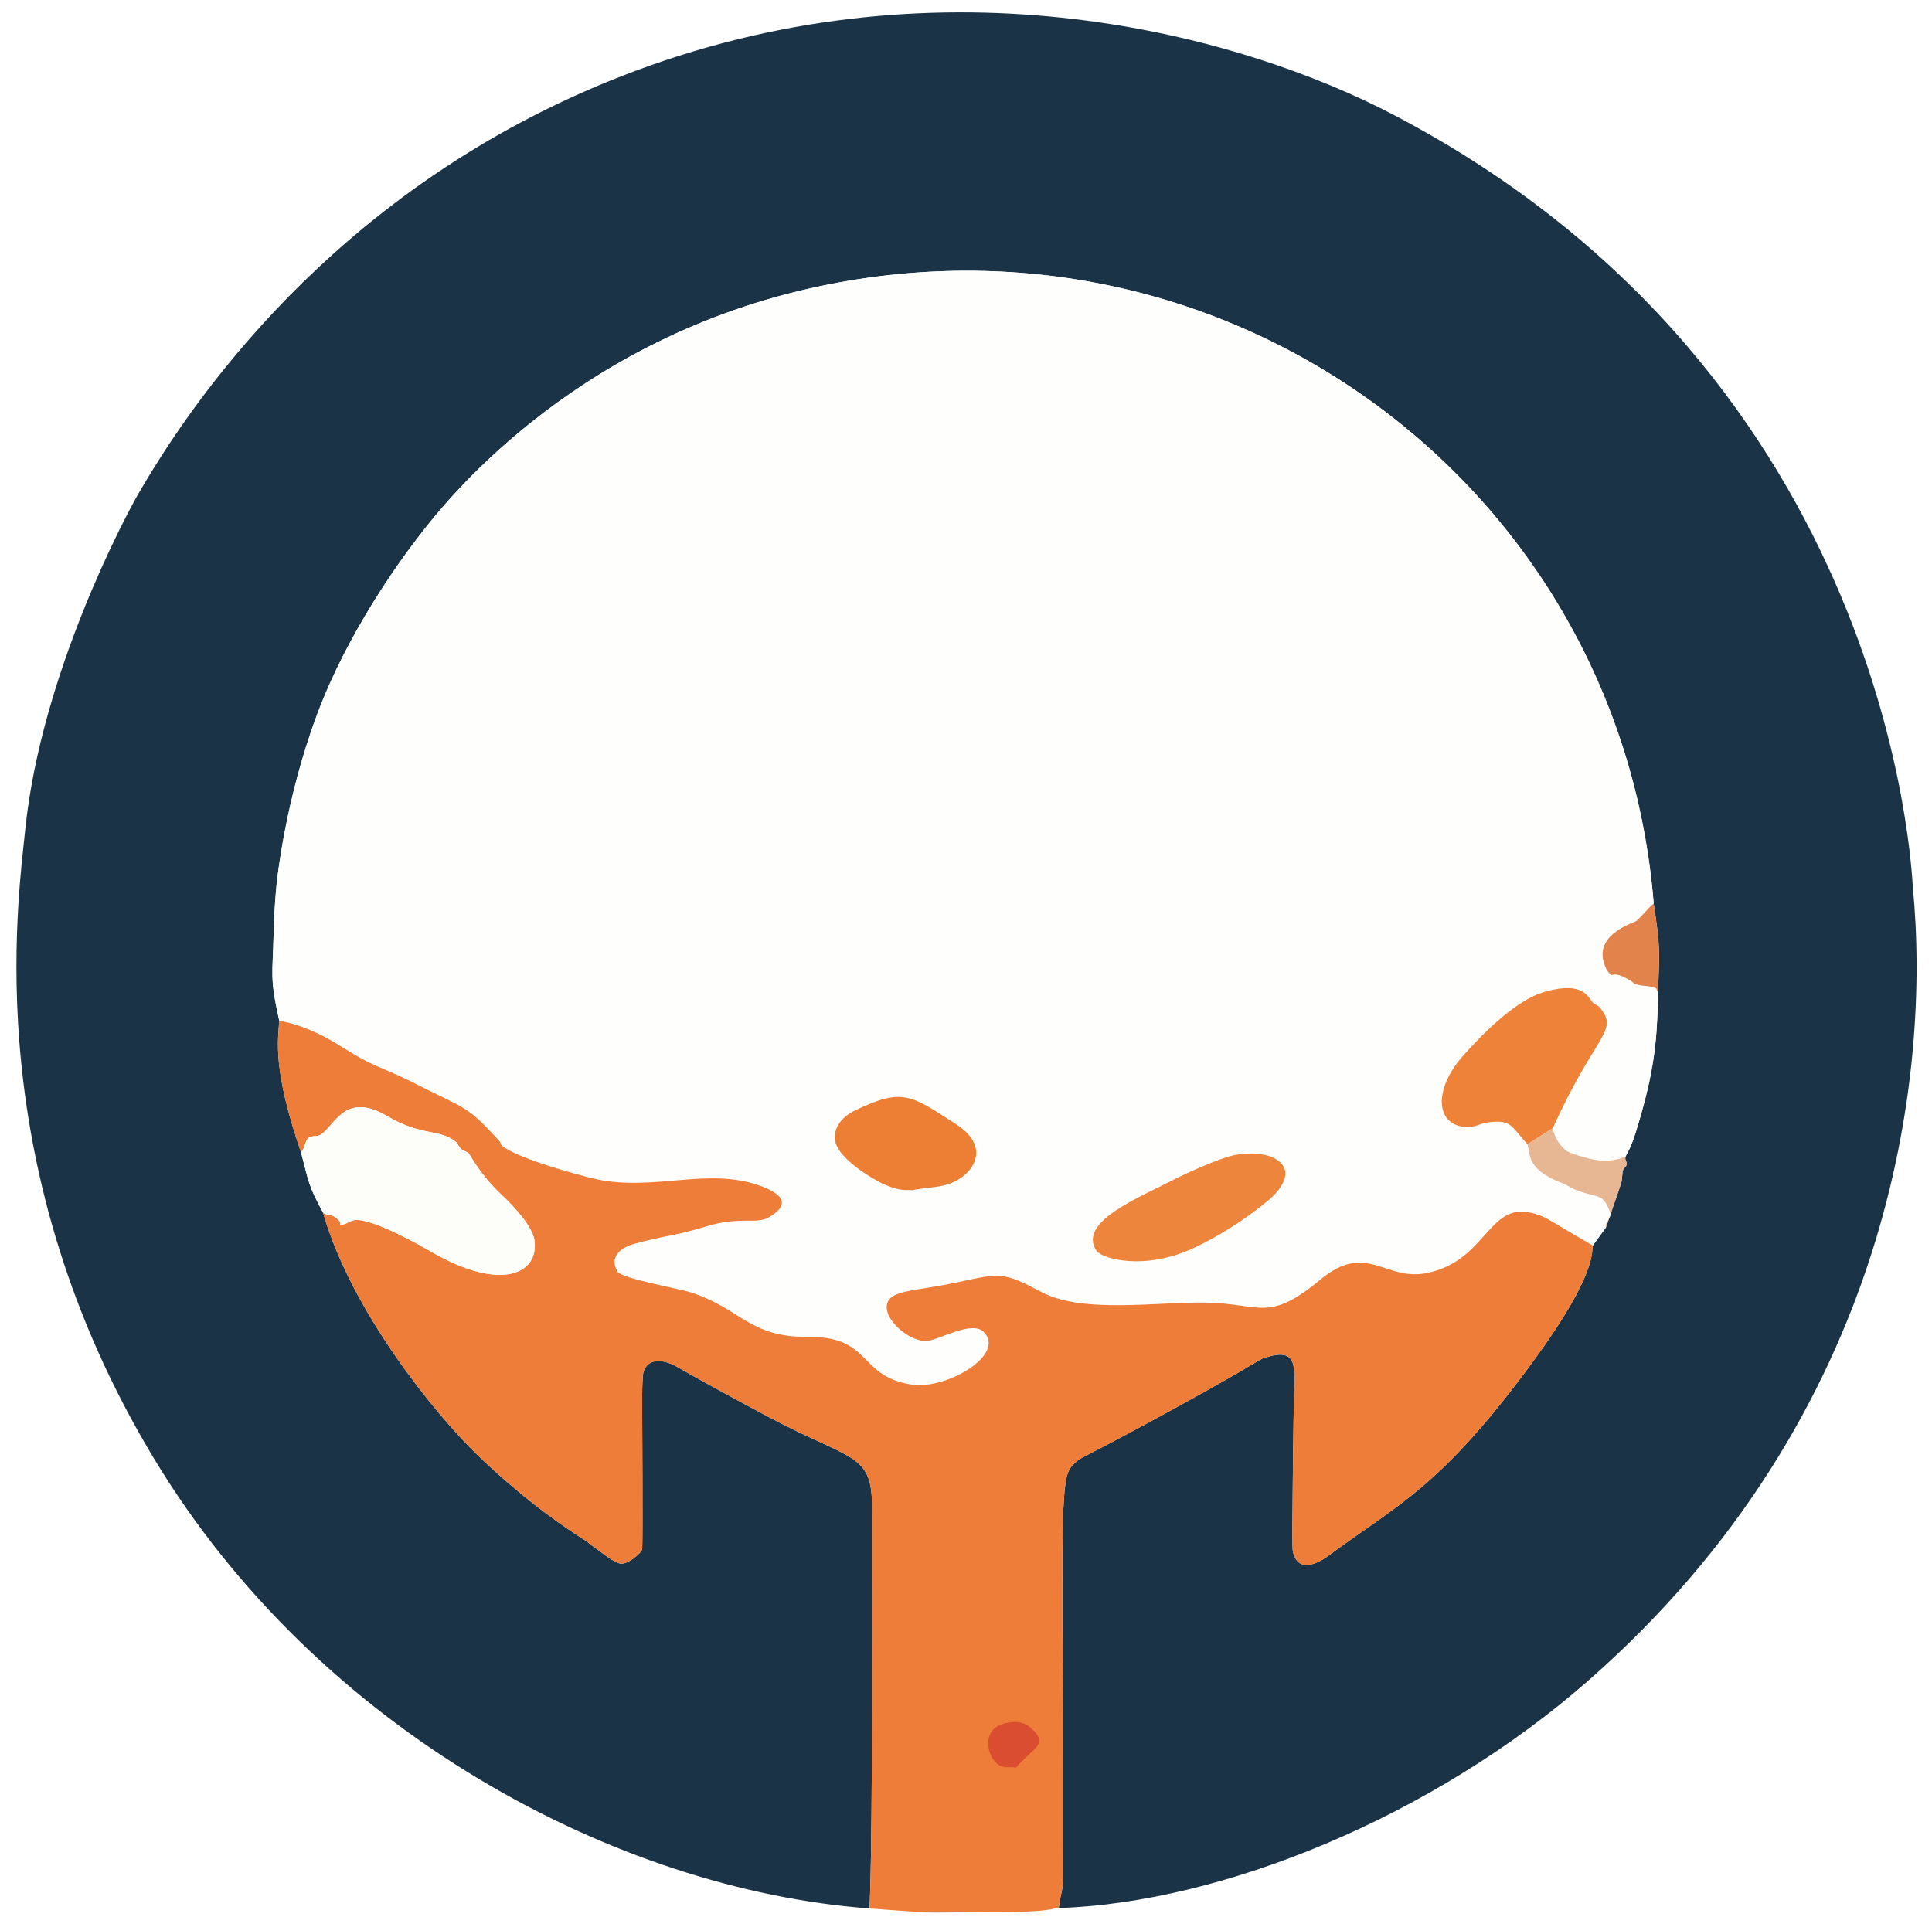
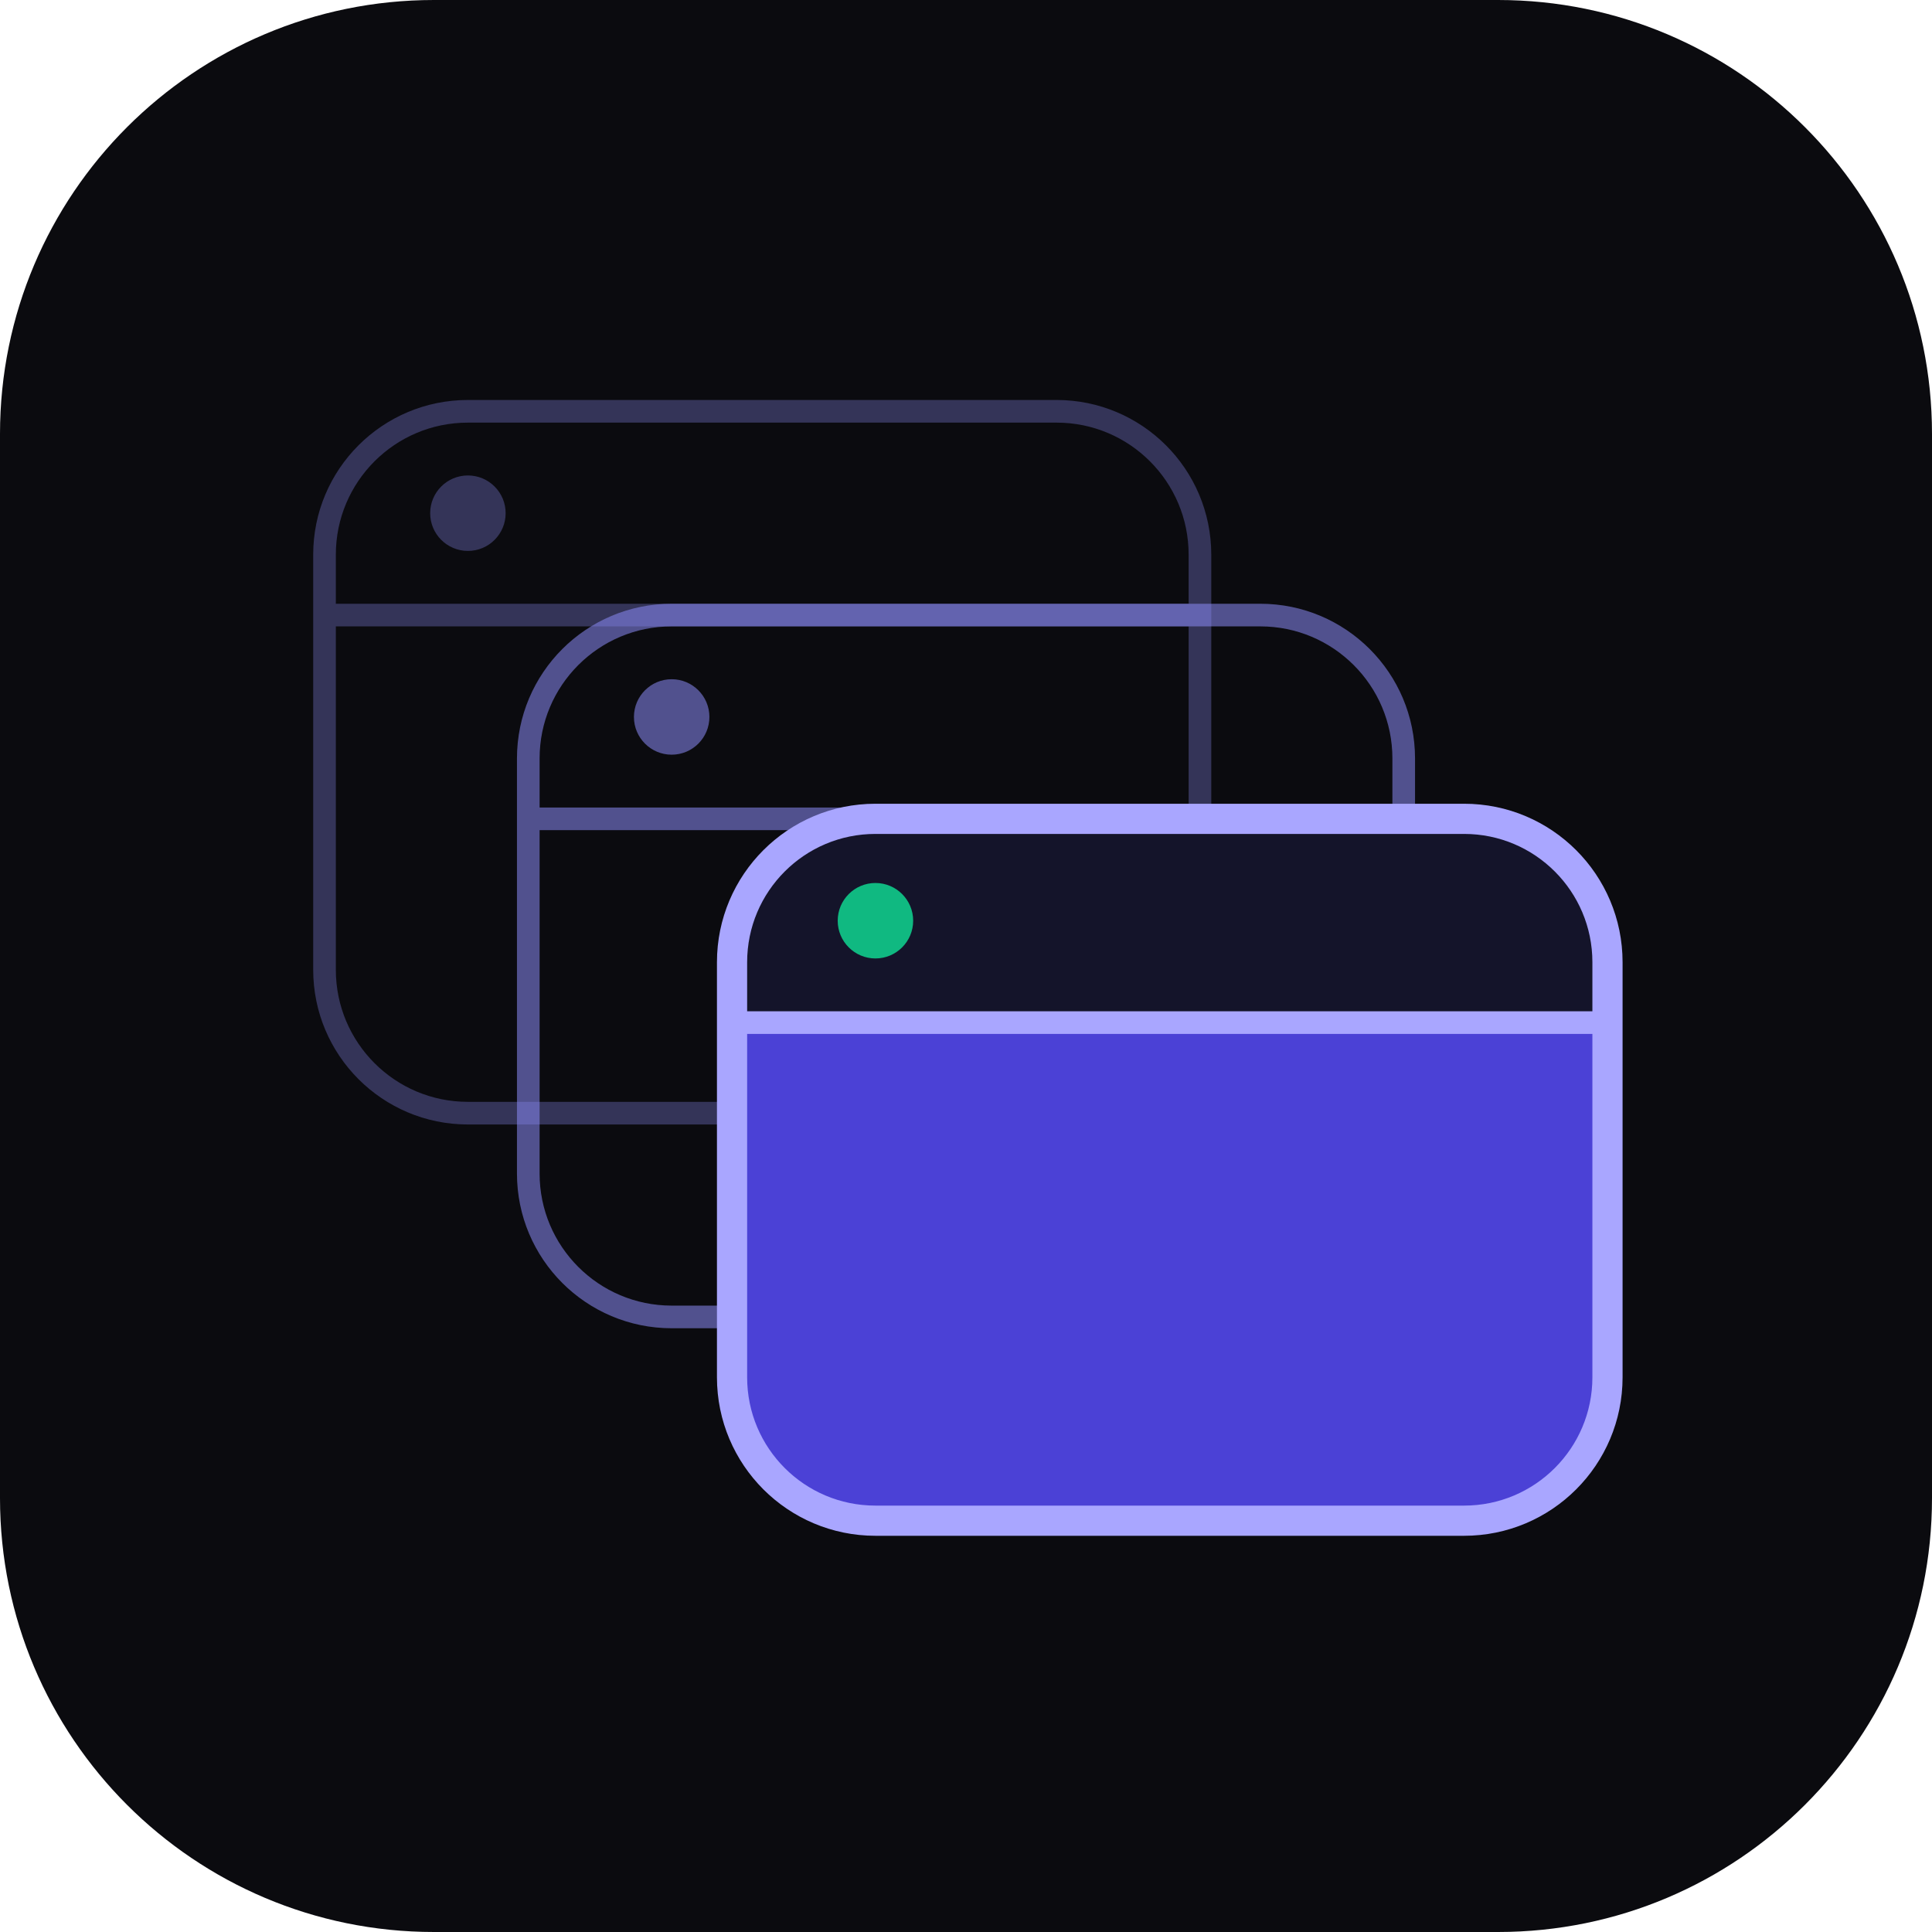
- <svg xmlns="http://www.w3.org/2000/svg" width="100%" height="100%" viewBox="0 0 1452 1448" version="1.1" xml:space="preserve" style="fill-rule:evenodd;clip-rule:evenodd;stroke-linejoin:round;stroke-miterlimit:2;">
-   <g transform="matrix(3.288836,0,0,3.288836,-3297.372,-3681.832)">
-     <g id="AI-Content-Workbench--81-.png" transform="matrix(3.362418,0,0,3.362418,96.52508,352.4345)">
-       <path d="M381.858,289.54C379.559,261.142 352.791,241.379 324.553,247.722C308.05,251.429 299.478,262.609 298.182,264.264C297.582,265.03 294.227,269.314 291.854,274.656C289.307,280.387 288.5,286.428 288.359,287.482C288.127,289.219 288.079,291.162 288.071,291.482C287.995,294.536 287.796,294.548 288.451,297.524C288.363,298.821 287.974,300.774 289.923,306.443C290.496,308.586 290.384,308.616 291.424,310.555C293.356,317.287 299.081,324.289 301.938,327.047C305.533,330.517 308.633,332.454 309.267,332.851C309.422,332.947 309.549,333.084 309.7,333.187C310.305,333.597 310.855,334.119 311.535,334.388C312.048,334.592 313.097,333.656 313.116,333.427C313.157,332.944 313.116,324.287 313.112,323.493C313.111,323.32 313.103,321.635 313.211,321.344C313.664,320.116 315.145,320.859 315.297,320.935C315.808,321.192 315.766,321.265 321.572,324.374C327.293,327.437 328.726,326.845 328.733,330.501C328.773,352.471 328.651,355.666 328.567,357.852C311.355,356.575 291.107,345.811 279.917,327.242C268.085,307.607 270.659,289.628 271.192,284.459C272.278,273.934 277.974,263.252 278.865,261.708C284.255,252.36 294.895,239.559 312.662,232.942C333.846,225.052 353.724,230.443 364.256,235.973C398.189,253.789 399.391,287.624 399.476,288.502C400.695,301.157 398.055,324.274 377.397,342.38C366.796,351.671 352.473,357.46 341.422,357.824C341.558,356.727 341.726,356.758 341.713,355.486C341.703,354.367 341.774,354.387 341.691,341.501C341.607,328.469 341.733,328.316 342.547,327.549C343.015,327.107 343.113,327.263 349.606,323.691C355.028,320.709 354.951,320.561 355.464,320.402C357.799,319.68 357.437,321.06 357.4,323.502C357.388,324.306 357.253,333.172 357.33,333.55C357.703,335.396 359.561,334.019 359.716,333.904C364.494,330.361 367.358,329.281 373.691,320.631C378.078,314.638 377.622,313.142 377.721,312.789C378.019,312.378 378.318,311.967 378.617,311.556C378.7,311.316 379.65,308.553 379.65,308.553C379.728,308.257 379.697,307.939 379.781,307.646C379.818,307.517 379.983,307.445 380.007,307.314C380.057,307.03 379.887,307.048 379.938,306.761C380.195,306.199 380.347,306.267 381.132,303.401C382.036,300.097 382.099,298.071 382.156,295.546C382.261,292.521 382.297,292.526 381.858,289.54Z" style="fill:rgb(26,51,71);" />
-       <path d="M381.858,289.54C381.434,289.906 381.097,290.366 380.673,290.732C380.549,290.839 377.915,291.58 378.455,293.505C378.548,293.836 378.695,294.19 378.966,294.399C379.06,294.472 379.184,294.093 380.372,294.846C380.456,294.899 380.512,295 380.607,295.026C381.303,295.217 381.318,295.066 381.99,295.292C382.086,295.324 382.06,295.514 382.156,295.546C382.099,298.071 382.036,300.097 381.132,303.401C380.347,306.267 380.195,306.199 379.938,306.761C379.852,306.766 378.939,307.246 377.539,306.897C377.403,306.864 376.153,306.553 375.889,306.325C375.077,305.625 375.036,304.88 374.999,304.817C377.937,298.313 379.528,298.264 378.193,296.608C378.069,296.454 377.843,296.411 377.709,296.266C377.431,295.968 377.107,294.792 374.509,295.532C373.964,295.687 372.194,296.191 368.916,299.879C366.648,302.431 367.163,304.981 369.521,304.709C369.855,304.671 370.159,304.482 370.491,304.436C372.186,304.201 372.126,304.63 373.283,305.909C373.454,306.532 373.223,307.608 375.504,308.494C376.19,308.761 376.125,308.864 376.832,309.109C378.12,309.555 378.451,309.265 378.905,310.567C379.018,310.891 378.504,311.232 378.617,311.556C378.318,311.967 378.019,312.378 377.721,312.789C374.503,310.946 374.569,310.808 373.488,310.561C370.637,309.908 370.467,313.779 366.533,314.645C363.577,315.295 362.406,312.457 359.197,315.115C355.658,318.046 355.163,316.745 351.494,316.673C348.083,316.606 343.057,317.439 340.266,315.96C337.626,314.56 337.494,314.655 334.461,315.306C331.73,315.892 330.128,315.8 329.79,316.657C329.368,317.729 331.302,319.398 332.506,319.276C333.286,319.197 335.533,317.861 336.327,318.666C337.848,320.207 333.835,322.563 331.517,322.253C327.801,321.755 328.746,318.975 324.493,319.007C320.26,319.038 319.888,317.06 316.339,315.955C315.52,315.7 311.689,315.031 311.425,314.549C310.679,313.186 312.402,312.723 312.572,312.677C315.034,312.015 315.062,312.219 317.494,311.484C319.858,310.769 320.841,311.397 321.759,310.853C323.088,310.065 322.781,309.387 321.356,308.818C317.6,307.319 313.794,309.265 309.587,308.188C309.095,308.063 304.885,306.986 303.619,306.04C303.507,305.956 303.496,305.784 303.402,305.681C301.385,303.496 301.309,303.572 298.64,302.266C298.233,302.067 297.833,301.854 297.427,301.655C295.023,300.475 294.922,300.706 292.65,299.261C290.202,297.703 288.496,297.535 288.451,297.524C287.796,294.548 287.995,294.536 288.071,291.482C288.079,291.162 288.127,289.219 288.359,287.482C288.5,286.428 289.307,280.387 291.854,274.656C294.227,269.314 297.582,265.03 298.182,264.264C299.478,262.609 308.05,251.429 324.553,247.722C352.791,241.379 379.559,261.142 381.858,289.54Z" style="fill:rgb(254,254,253);" />
-       <path d="M288.451,297.524C288.496,297.535 290.202,297.703 292.65,299.261C294.922,300.706 295.023,300.475 297.427,301.655C297.833,301.854 298.233,302.067 298.64,302.266C301.309,303.572 301.385,303.496 303.402,305.681C303.496,305.784 303.507,305.956 303.619,306.04C304.885,306.986 309.095,308.063 309.587,308.188C313.794,309.265 317.6,307.319 321.356,308.818C322.781,309.387 323.088,310.065 321.759,310.853C320.841,311.397 319.858,310.769 317.494,311.484C315.062,312.219 315.034,312.015 312.572,312.677C312.402,312.723 310.679,313.186 311.425,314.549C311.689,315.031 315.52,315.7 316.339,315.955C319.888,317.06 320.26,319.038 324.493,319.007C328.746,318.975 327.801,321.755 331.517,322.253C333.835,322.563 337.848,320.207 336.327,318.666C335.533,317.861 333.286,319.197 332.506,319.276C331.302,319.398 329.368,317.729 329.79,316.657C330.128,315.8 331.73,315.892 334.461,315.306C337.494,314.655 337.626,314.56 340.266,315.96C343.057,317.439 348.083,316.606 351.494,316.673C355.163,316.745 355.658,318.046 359.197,315.115C362.406,312.457 363.577,315.295 366.533,314.645C370.467,313.779 370.637,309.908 373.488,310.561C374.569,310.808 374.503,310.946 377.721,312.789C377.622,313.142 378.078,314.638 373.691,320.631C367.358,329.281 364.494,330.361 359.716,333.904C359.561,334.019 357.703,335.396 357.33,333.55C357.253,333.172 357.388,324.306 357.4,323.502C357.437,321.06 357.799,319.68 355.464,320.402C354.951,320.561 355.028,320.709 349.606,323.691C343.113,327.263 343.015,327.107 342.547,327.549C341.733,328.316 341.607,328.469 341.691,341.501C341.774,354.387 341.703,354.367 341.713,355.486C341.726,356.758 341.558,356.727 341.422,357.824C340.755,357.883 340.787,358.085 337.495,358.094C335.492,358.099 335.512,358.101 333.497,358.125C332.011,358.144 332.027,358.093 328.567,357.852C328.651,355.666 328.773,352.471 328.733,330.501C328.726,326.845 327.293,327.437 321.572,324.374C315.766,321.265 315.808,321.192 315.297,320.935C315.145,320.859 313.664,320.116 313.211,321.344C313.103,321.635 313.111,323.32 313.112,323.493C313.116,324.287 313.157,332.944 313.116,333.427C313.097,333.656 312.048,334.592 311.535,334.388C310.855,334.119 310.305,333.597 309.7,333.187C309.549,333.084 309.422,332.947 309.267,332.851C308.633,332.454 305.533,330.517 301.938,327.047C299.081,324.289 293.356,317.287 291.424,310.555C291.809,310.823 291.887,310.612 292.275,310.883C292.75,311.214 292.547,311.365 292.594,311.371C292.946,311.416 293.257,311.08 293.611,311.055C294.905,310.965 298.316,312.949 298.697,313.171C303.612,316.031 306.099,314.646 305.795,312.454C305.635,311.297 303.83,309.601 303.61,309.396C302.056,307.935 301.44,306.659 301.338,306.545C301.202,306.392 300.961,306.368 300.809,306.23C300.651,306.088 300.592,305.854 300.426,305.723C299.315,304.849 298.128,305.379 295.798,304.002C292.901,302.29 292.24,304.636 291.252,305.267C291.017,305.417 290.651,305.293 290.442,305.478C290.168,305.72 290.197,306.201 289.923,306.443C287.974,300.774 288.363,298.821 288.451,297.524Z" style="fill:rgb(238,125,57);" />
-       <path d="M289.923,306.443C290.197,306.201 290.168,305.72 290.442,305.478C290.651,305.293 291.017,305.417 291.252,305.267C292.24,304.636 292.901,302.29 295.798,304.002C298.128,305.379 299.315,304.849 300.426,305.723C300.592,305.854 300.651,306.088 300.809,306.23C300.961,306.368 301.202,306.392 301.338,306.545C301.44,306.659 302.056,307.935 303.61,309.396C303.83,309.601 305.635,311.297 305.795,312.454C306.099,314.646 303.612,316.031 298.697,313.171C298.316,312.949 294.905,310.965 293.611,311.055C293.257,311.08 292.946,311.416 292.594,311.371C292.547,311.365 292.75,311.214 292.275,310.883C291.887,310.612 291.809,310.823 291.424,310.555C290.384,308.616 290.496,308.586 289.923,306.443Z" style="fill:rgb(253,253,250);" />
-       <path d="M374.999,304.817C374.427,305.181 373.855,305.545 373.283,305.909C372.126,304.63 372.186,304.201 370.491,304.436C370.159,304.482 369.855,304.671 369.521,304.709C367.163,304.981 366.648,302.431 368.916,299.879C372.194,296.191 373.964,295.687 374.509,295.532C377.107,294.792 377.431,295.968 377.709,296.266C377.843,296.411 378.069,296.454 378.193,296.608C379.528,298.264 377.937,298.313 374.999,304.817Z" style="fill:rgb(237,130,56);" />
-       <path d="M349.358,308.252C349.679,308.095 352.36,306.788 353.518,306.619C353.732,306.588 355.296,306.36 356.201,306.928C357.794,307.929 355.862,309.555 355.69,309.7C353.406,311.622 351.12,312.712 350.691,312.917C347.249,314.558 344.34,313.669 343.993,313.156C342.655,311.176 346.921,309.525 349.358,308.252Z" style="fill:rgb(238,133,60);" />
-       <path d="M331.473,309.033C331.131,308.958 330.853,309.206 329.455,308.59C329.225,308.488 326.294,306.954 326.206,305.526C326.131,304.309 327.398,303.698 327.567,303.616C330.825,302.043 331.364,302.557 334.46,304.555C337.06,306.232 335.438,308.312 333.558,308.718C332.871,308.867 332.16,308.885 331.473,309.033Z" style="fill:rgb(236,127,51);" />
-       <path d="M374.999,304.817C375.036,304.88 375.077,305.625 375.889,306.325C376.153,306.553 377.403,306.864 377.539,306.897C378.939,307.246 379.852,306.766 379.938,306.761C379.887,307.048 380.057,307.03 380.007,307.314C379.983,307.445 379.818,307.517 379.781,307.646C379.697,307.939 379.728,308.257 379.65,308.553C379.65,308.553 378.7,311.316 378.617,311.556C378.504,311.232 379.018,310.891 378.905,310.567C378.451,309.265 378.12,309.555 376.832,309.109C376.125,308.864 376.19,308.761 375.504,308.494C373.223,307.608 373.454,306.532 373.283,305.909C373.855,305.545 374.427,305.181 374.999,304.817Z" style="fill:rgb(231,183,148);" />
-       <path d="M381.858,289.54C382.297,292.526 382.261,292.521 382.156,295.546C382.06,295.514 382.086,295.324 381.99,295.292C381.318,295.066 381.303,295.217 380.607,295.026C380.512,295 380.456,294.899 380.372,294.846C379.184,294.093 379.06,294.472 378.966,294.399C378.695,294.19 378.548,293.836 378.455,293.505C377.915,291.58 380.549,290.839 380.673,290.732C381.097,290.366 381.434,289.906 381.858,289.54Z" style="fill:rgb(227,131,76);" />
-       <path d="M338.513,348.291C338.223,348.203 337.896,348.301 337.606,348.214C336.57,347.9 336.138,345.892 337.44,345.378C337.593,345.318 338.727,344.87 339.489,345.544C340.835,346.734 339.671,346.906 338.513,348.291Z" style="fill:rgb(219,77,48);" />
-     </g>
+ <svg xmlns="http://www.w3.org/2000/svg" width="512" height="512" viewBox="0 0 512 512" role="img" aria-label="macfleet">
+   <defs>
+     <clipPath id="mf-front">
+       <rect x="194" y="217" width="232" height="186" rx="38" />
+     </clipPath>
+   </defs>
+   <rect width="512" height="512" rx="115" fill="#0b0b0f" />
+   <g fill="none" stroke="#8b8bf5" stroke-width="6" stroke-linejoin="round" opacity=".32">
+     <rect x="86" y="109" width="232" height="186" rx="38" />
+     <path d="M86 163h232" />
+     <circle cx="124" cy="136" r="10" fill="#8b8bf5" stroke="none" />
  </g>
+   <g fill="none" stroke="#8b8bf5" stroke-width="6" stroke-linejoin="round" opacity=".55">
+     <rect x="140" y="163" width="232" height="186" rx="38" />
+     <path d="M140 217h232" />
+     <circle cx="178" cy="190" r="10" fill="#8b8bf5" stroke="none" />
+   </g>
+   <g clip-path="url(#mf-front)">
+     <rect x="194" y="217" width="232" height="186" fill="#14142a" />
+     <rect x="194" y="271" width="232" height="132" fill="#4b41d6" />
+   </g>
+   <rect x="194" y="217" width="232" height="186" rx="38" fill="none" stroke="#a9a6ff" stroke-width="8" stroke-linejoin="round" />
+   <path d="M194 271h232" stroke="#a9a6ff" stroke-width="6" />
+   <circle cx="232" cy="244" r="10" fill="#10b981" />
</svg>
